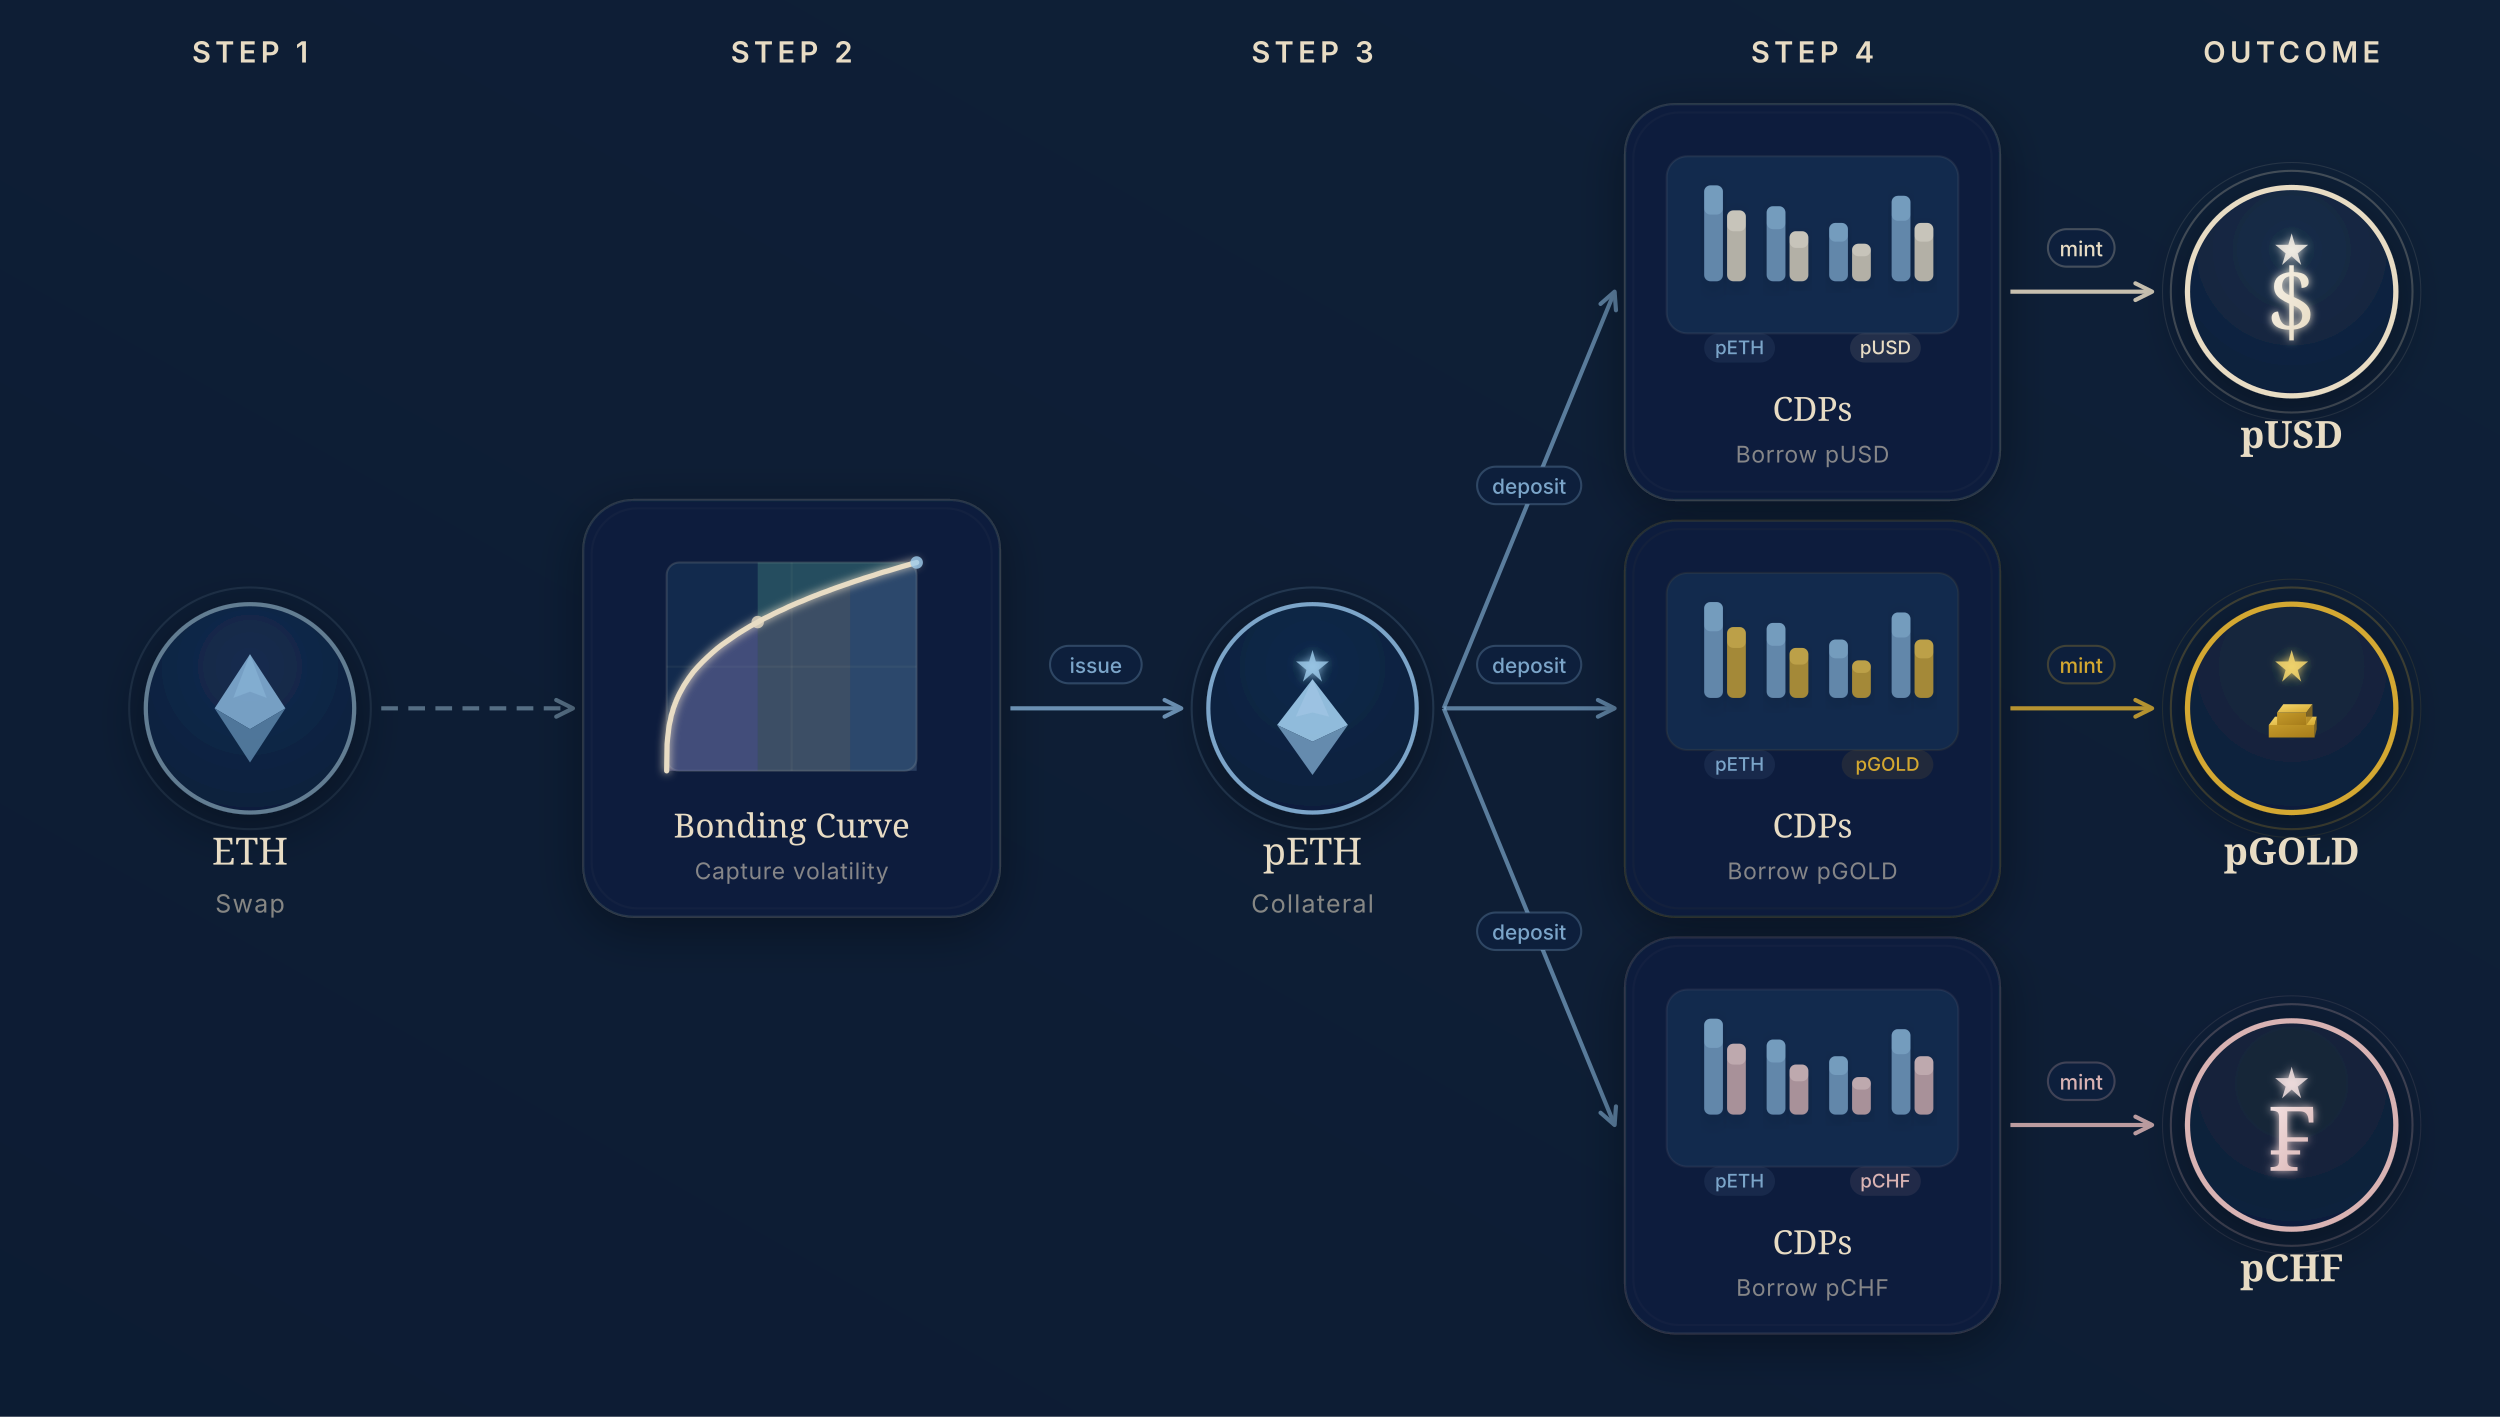
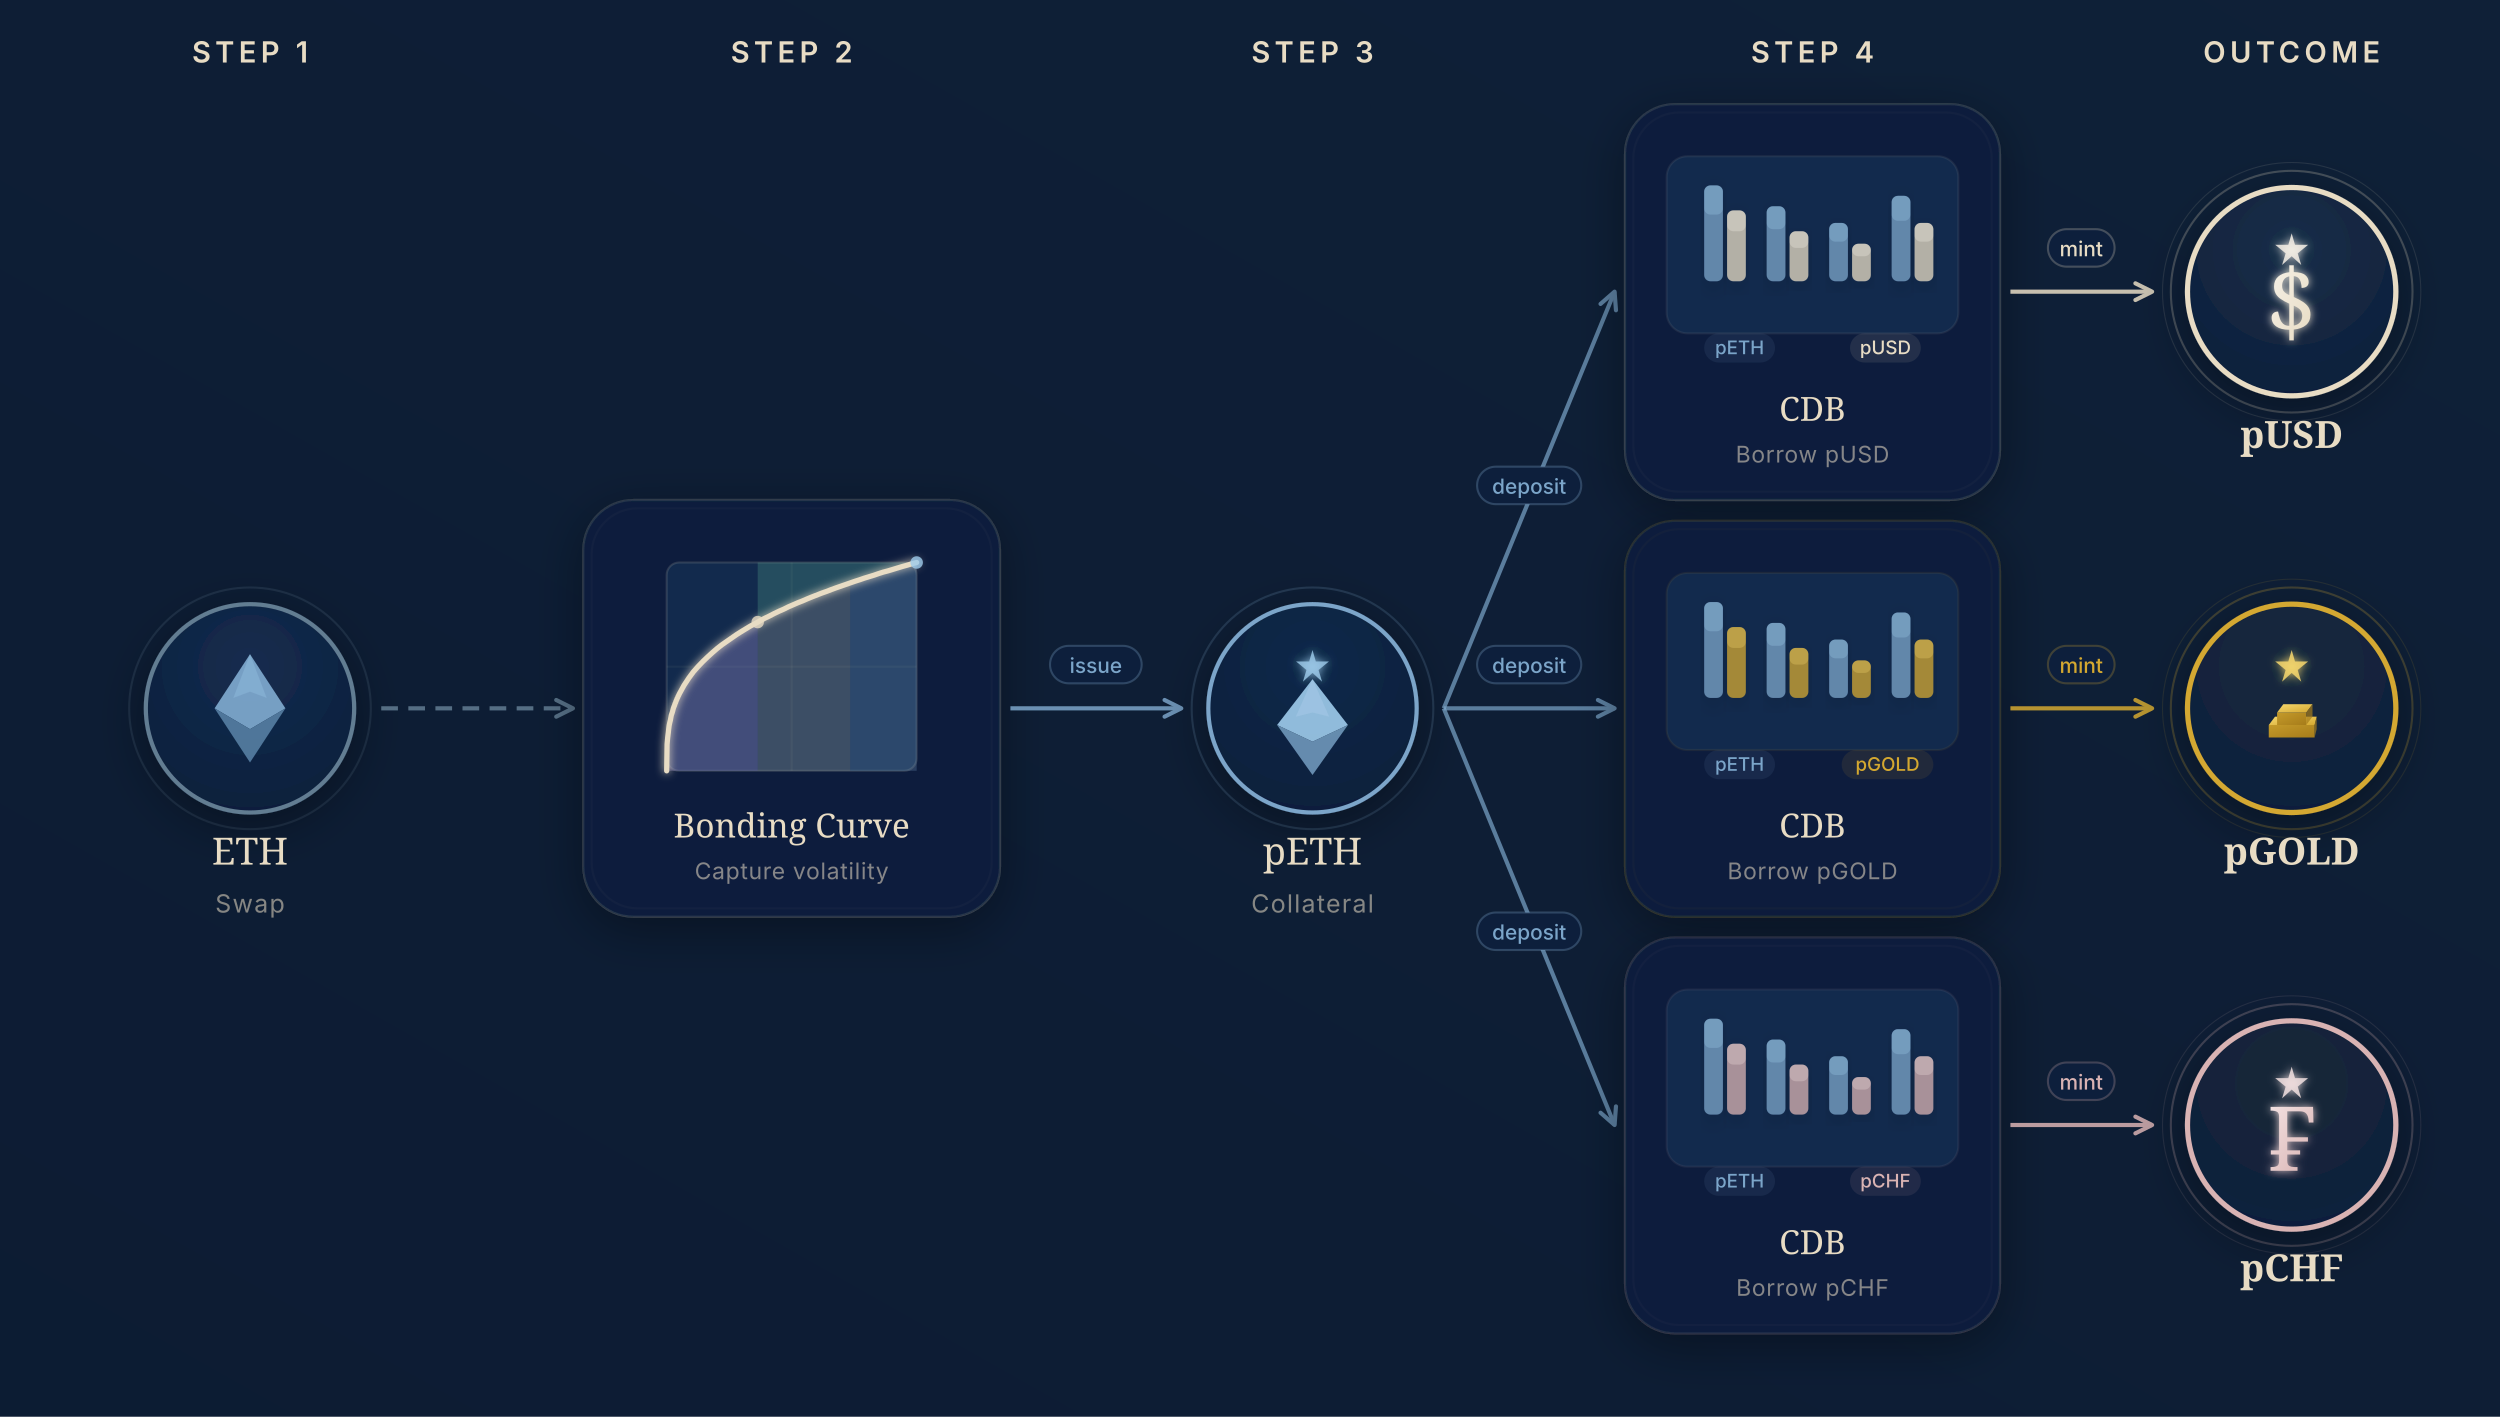
<svg xmlns="http://www.w3.org/2000/svg" viewBox="0 0 1200 680" fill="none">
  <defs>
    <linearGradient id="ethGradient" x1="0%" y1="0%" x2="100%" y2="100%">
      <stop offset="0%" style="stop-color:#7BA5C9" />
      <stop offset="100%" style="stop-color:#5A84A8" />
    </linearGradient>
    <linearGradient id="pethGradient" x1="0%" y1="0%" x2="100%" y2="100%">
      <stop offset="0%" style="stop-color:#9ECBEB" />
      <stop offset="100%" style="stop-color:#7BA5C9" />
    </linearGradient>
    <linearGradient id="pusdGradient" x1="0%" y1="0%" x2="100%" y2="100%">
      <stop offset="0%" style="stop-color:#F5F0E6" />
      <stop offset="100%" style="stop-color:#E8DCC4" />
    </linearGradient>
    <linearGradient id="pgoldGradient" x1="0%" y1="0%" x2="100%" y2="100%">
      <stop offset="0%" style="stop-color:#F5D76E" />
      <stop offset="100%" style="stop-color:#D4A830" />
    </linearGradient>
    <linearGradient id="pgoldDark" x1="0%" y1="0%" x2="100%" y2="100%">
      <stop offset="0%" style="stop-color:#C49A2A" />
      <stop offset="100%" style="stop-color:#A67C1A" />
    </linearGradient>
    <linearGradient id="pchfGradient" x1="0%" y1="0%" x2="100%" y2="100%">
      <stop offset="0%" style="stop-color:#F2E0E0" />
      <stop offset="100%" style="stop-color:#D9B3B3" />
    </linearGradient>
    <linearGradient id="curveGradient" x1="0%" y1="100%" x2="100%" y2="0%">
      <stop offset="0%" style="stop-color:#122a4d" />
      <stop offset="100%" style="stop-color:#1a3a5c" />
    </linearGradient>
    <radialGradient id="ethCircleBg" cx="50%" cy="30%" r="70%">
      <stop offset="0%" style="stop-color:#142d4f" />
      <stop offset="100%" style="stop-color:#0d1f3c" />
    </radialGradient>
    <radialGradient id="pethCircleBg" cx="50%" cy="30%" r="70%">
      <stop offset="0%" style="stop-color:#0f2a4a" />
      <stop offset="100%" style="stop-color:#0d1f3c" />
    </radialGradient>
    <radialGradient id="pusdCircleBg" cx="50%" cy="30%" r="70%">
      <stop offset="0%" style="stop-color:#1a2f48" />
      <stop offset="100%" style="stop-color:#0d1f3c" />
    </radialGradient>
    <radialGradient id="pgoldCircleBg" cx="50%" cy="30%" r="70%">
      <stop offset="0%" style="stop-color:#1a2a3c" />
      <stop offset="100%" style="stop-color:#0d1f3c" />
    </radialGradient>
    <radialGradient id="pchfCircleBg" cx="50%" cy="30%" r="70%">
      <stop offset="0%" style="stop-color:#1a2838" />
      <stop offset="100%" style="stop-color:#0d1f3c" />
    </radialGradient>
    <linearGradient id="burnedAreaGradient" x1="0%" y1="0%" x2="100%" y2="100%">
      <stop offset="0%" style="stop-color:#9B8FCF" />
      <stop offset="100%" style="stop-color:#7B6FAF" />
    </linearGradient>
    <linearGradient id="availableAreaGradient" x1="0%" y1="100%" x2="100%" y2="0%">
      <stop offset="0%" style="stop-color:#5A84A8" />
      <stop offset="100%" style="stop-color:#7BA5C9" />
    </linearGradient>
    <filter id="shadow" x="-30%" y="-30%" width="160%" height="160%">
      <feDropShadow dx="0" dy="6" stdDeviation="12" flood-color="#000000" flood-opacity="0.35" />
    </filter>
    <filter id="shadowSmall" x="-20%" y="-20%" width="140%" height="140%">
      <feDropShadow dx="0" dy="3" stdDeviation="6" flood-color="#000000" flood-opacity="0.25" />
    </filter>
    <filter id="softGlow" x="-50%" y="-50%" width="200%" height="200%">
      <feGaussianBlur stdDeviation="2" result="coloredBlur" />
      <feMerge>
        <feMergeNode in="coloredBlur" />
        <feMergeNode in="SourceGraphic" />
      </feMerge>
    </filter>
    <marker id="arrowCream" markerWidth="12" markerHeight="12" refX="10" refY="6" orient="auto" markerUnits="userSpaceOnUse">
      <path d="M2,2 L10,6 L2,10" fill="none" stroke="#E8DCC4" stroke-width="2" stroke-linecap="round" stroke-linejoin="round" />
    </marker>
    <marker id="arrowBlue" markerWidth="12" markerHeight="12" refX="10" refY="6" orient="auto" markerUnits="userSpaceOnUse">
      <path d="M2,2 L10,6 L2,10" fill="none" stroke="#7BA5C9" stroke-width="2" stroke-linecap="round" stroke-linejoin="round" />
    </marker>
    <marker id="arrowSlate" markerWidth="12" markerHeight="12" refX="10" refY="6" orient="auto" markerUnits="userSpaceOnUse">
      <path d="M2,2 L10,6 L2,10" fill="none" stroke="#627D92" stroke-width="2" stroke-linecap="round" stroke-linejoin="round" />
    </marker>
    <marker id="arrowGold" markerWidth="12" markerHeight="12" refX="10" refY="6" orient="auto" markerUnits="userSpaceOnUse">
      <path d="M2,2 L10,6 L2,10" fill="none" stroke="#D4A830" stroke-width="2" stroke-linecap="round" stroke-linejoin="round" />
    </marker>
    <marker id="arrowRose" markerWidth="12" markerHeight="12" refX="10" refY="6" orient="auto" markerUnits="userSpaceOnUse">
      <path d="M2,2 L10,6 L2,10" fill="none" stroke="#D9B3B3" stroke-width="2" stroke-linecap="round" stroke-linejoin="round" />
    </marker>
  </defs>
  <rect width="1200" height="680" fill="#0a1628" />
  <rect width="1200" height="680" fill="url(#curveGradient)" opacity="0.3" />
  <g font-family="Inter, system-ui, sans-serif" font-size="14" font-weight="600" fill="#E8DCC4" letter-spacing="0.15em">
    <text x="120" y="30" text-anchor="middle">STEP 1</text>
    <text x="380" y="30" text-anchor="middle">STEP 2</text>
    <text x="630" y="30" text-anchor="middle">STEP 3</text>
    <text x="870" y="30" text-anchor="middle">STEP 4</text>
    <text x="1100" y="30" text-anchor="middle">OUTCOME</text>
  </g>
  <g transform="translate(70, 290)">
    <circle cx="50" cy="50" r="58" fill="none" stroke="#627D92" stroke-width="1" opacity="0.2" />
    <circle cx="50" cy="50" r="50" fill="url(#ethCircleBg)" stroke="#627D92" stroke-width="2" filter="url(#shadow)" />
    <g transform="translate(50, 50)">
      <polygon points="0,-26 17,0 0,10 -17,0" fill="#7BA5C9" opacity="0.95" />
      <polygon points="0,10 17,0 0,26 -17,0" fill="#5A84A8" opacity="0.85" />
      <polygon points="0,-26 8,-5 0,-8 -8,-5" fill="#9ECBEB" opacity="0.3" />
    </g>
    <text x="50" y="125" font-family="'Cormorant Garamond', Georgia, serif" font-size="18" font-weight="500" fill="#E8DCC4" text-anchor="middle">ETH</text>
    <text x="50" y="148" font-family="Inter, system-ui, sans-serif" font-size="12" fill="rgba(232,220,196,0.55)" text-anchor="middle" letter-spacing="0.05em">Swap</text>
  </g>
  <g>
    <line x1="183" y1="340" x2="275" y2="340" stroke="#627D92" stroke-width="2" stroke-dasharray="8,5" marker-end="url(#arrowSlate)" opacity="0.85" />
  </g>
  <g transform="translate(280, 240)">
    <rect x="0" y="0" width="200" height="200" rx="24" fill="#0d1f3c" stroke="rgba(232,220,196,0.12)" stroke-width="1" filter="url(#shadow)" />
    <rect x="4" y="4" width="192" height="192" rx="22" fill="none" stroke="rgba(232,220,196,0.03)" stroke-width="1" />
    <g transform="translate(40, 30)">
      <rect x="0" y="0" width="120" height="100" fill="#122a4d" stroke="rgba(232,220,196,0.15)" stroke-width="1" rx="6" />
      <line x1="0" y1="50" x2="120" y2="50" stroke="rgba(232,220,196,0.05)" stroke-width="1" />
      <line x1="60" y1="0" x2="60" y2="100" stroke="rgba(232,220,196,0.05)" stroke-width="1" />
      <path d="M0.0,100.0 L0.2,87.2 L0.5,83.9 L0.8,81.6 L1.0,79.7 L1.2,78.2 L1.5,76.8 L1.8,75.6 L2.0,74.5 L2.2,73.4 L2.5,72.5 L2.8,71.6 L3.0,70.8 L3.2,70.0 L3.5,69.2 L3.8,68.5 L4.0,67.8 L4.3,67.2 L4.5,66.5 L4.8,65.9 L5.0,65.3 L5.3,64.8 L5.5,64.2 L5.8,63.7 L6.0,63.2 L6.0,63.2 L8.3,59.0 L10.6,55.5 L12.8,52.5 L15.1,49.9 L17.4,47.5 L19.7,45.3 L22.0,43.2 L24.2,41.3 L26.5,39.5 L28.8,37.9 L31.1,36.3 L33.4,34.7 L35.6,33.3 L37.9,31.9 L40.2,30.5 L42.5,29.3 L43.7,28.6 L43.7,100 L0,100 Z" fill="#9B8FCF" opacity="0.35" />
      <path d="M43.7,28.6 L44.8,28.0 L47.0,26.8 L49.3,25.7 L51.6,24.5 L53.9,23.4 L56.2,22.4 L58.4,21.3 L60.7,20.3 L63.0,19.3 L65.3,18.4 L67.6,17.4 L69.8,16.5 L72.1,15.6 L74.4,14.7 L76.7,13.9 L79.0,13.0 L81.2,12.2 L83.5,11.4 L85.8,10.6 L88.1,9.8 L88.1,100 L43.7,100 Z" fill="#E8DCC4" opacity="0.20" />
      <path d="M43.7,28.6 L44.8,28.0 L47.0,26.8 L49.3,25.7 L51.6,24.5 L53.9,23.4 L56.2,22.4 L58.4,21.3 L60.7,20.3 L63.0,19.3 L65.3,18.4 L67.6,17.4 L69.8,16.5 L72.1,15.6 L74.4,14.7 L76.7,13.9 L79.0,13.0 L81.2,12.2 L83.5,11.4 L85.8,10.6 L88.1,9.8 L90.4,9.0 L92.6,8.3 L94.9,7.5 L97.2,6.8 L99.5,6.1 L101.8,5.3 L104.0,4.6 L106.3,4.0 L108.6,3.3 L110.9,2.6 L113.2,1.9 L115.4,1.3 L117.7,0.6 L120.0,0.0 L120,0 L43.7,0 Z" fill="#6BCAA0" opacity="0.22" />
      <path d="M88.1,9.8 L90.4,9.0 L92.6,8.3 L94.9,7.5 L97.2,6.8 L99.5,6.1 L101.8,5.3 L104.0,4.6 L106.3,4.0 L108.6,3.3 L110.9,2.6 L113.2,1.9 L115.4,1.3 L117.7,0.6 L120.0,0.0 L120,0 L120,100 L88.1,100 Z" fill="#7BA5C9" opacity="0.25" />
      <path d="M0.0,100.0 L0.2,87.2 L0.5,83.9 L0.8,81.6 L1.0,79.7 L1.2,78.2 L1.5,76.8 L1.8,75.6 L2.0,74.5 L2.2,73.4 L2.5,72.5 L2.8,71.6 L3.0,70.8 L3.2,70.0 L3.5,69.2 L3.8,68.5 L4.0,67.8 L4.3,67.2 L4.5,66.5 L4.8,65.9 L5.0,65.3 L5.3,64.8 L5.5,64.2 L5.8,63.7 L6.0,63.2 L6.0,63.2 L8.3,59.0 L10.6,55.5 L12.8,52.5 L15.1,49.9 L17.4,47.5 L19.7,45.3 L22.0,43.2 L24.2,41.3 L26.5,39.5 L28.8,37.9 L31.1,36.3 L33.4,34.7 L35.6,33.3 L37.9,31.9 L40.2,30.5 L42.5,29.3 L44.8,28.0 L47.0,26.8 L49.3,25.7 L51.6,24.5 L53.9,23.4 L56.2,22.4 L58.4,21.3 L60.7,20.3 L63.0,19.3 L65.3,18.4 L67.6,17.4 L69.8,16.5 L72.1,15.6 L74.4,14.7 L76.7,13.9 L79.0,13.0 L81.2,12.2 L83.5,11.4 L85.8,10.6 L88.1,9.8 L90.4,9.0 L92.6,8.3 L94.9,7.5 L97.2,6.8 L99.5,6.1 L101.8,5.3 L104.0,4.6 L106.3,4.0 L108.6,3.3 L110.9,2.6 L113.2,1.9 L115.4,1.3 L117.7,0.6 L120.0,0.0" fill="none" stroke="#E8DCC4" stroke-width="2.5" stroke-linecap="round" stroke-linejoin="round" filter="url(#softGlow)" />
      <circle cx="43.7" cy="28.6" r="3" fill="#E8DCC4" opacity="0.8" />
      <circle cx="120" cy="0" r="3" fill="#9ECBEB" opacity="0.8" />
    </g>
    <text x="100" y="162" font-family="'Cormorant Garamond', Georgia, serif" font-size="16" font-weight="500" fill="#E8DCC4" text-anchor="middle">Bonding Curve</text>
    <text x="100" y="182" font-family="Inter, system-ui, sans-serif" font-size="11" fill="rgba(232,220,196,0.55)" text-anchor="middle" letter-spacing="0.03em">Capture volatility</text>
  </g>
  <g>
    <line x1="485" y1="340" x2="567" y2="340" stroke="#7BA5C9" stroke-width="2" marker-end="url(#arrowBlue)" opacity="0.85" />
    <rect x="504" y="310" width="44" height="18" rx="9" fill="#0d1f3c" stroke="rgba(123,165,201,0.3)" stroke-width="1" />
    <text x="526" y="323" font-family="Inter, system-ui, sans-serif" font-size="10" fill="#7BA5C9" text-anchor="middle" font-weight="500">issue</text>
  </g>
  <g transform="translate(580, 290)">
    <circle cx="50" cy="50" r="58" fill="none" stroke="#7BA5C9" stroke-width="1" opacity="0.2" />
    <circle cx="50" cy="50" r="50" fill="url(#pethCircleBg)" stroke="#7BA5C9" stroke-width="2" filter="url(#shadow)" />
    <g filter="url(#softGlow)">
      <polygon points="50,22 51.6,27.5 57.9,27.5 52.9,31.6 54.6,37.2 50,33.0 45.4,37.2 47.1,31.6 42.1,27.5 48.4,27.5" fill="#9ECBEB" fill-opacity="0.8" />
    </g>
    <g transform="translate(50, 58)">
      <polygon points="0,-22 17,0 0,8 -17,0" fill="#9ECBEB" opacity="0.9" />
      <polygon points="0,8 17,0 0,24 -17,0" fill="#7BA5C9" opacity="0.8" />
      <polygon points="0,-22 8,-4 0,-6 -8,-4" fill="#B8D4F0" opacity="0.3" />
    </g>
    <text x="50" y="125" font-family="'Cormorant Garamond', Georgia, serif" font-size="18" font-weight="500" fill="#E8DCC4" text-anchor="middle">pETH</text>
    <text x="50" y="148" font-family="Inter, system-ui, sans-serif" font-size="12" fill="rgba(232,220,196,0.55)" text-anchor="middle" letter-spacing="0.05em">Collateral</text>
  </g>
  <line x1="693" y1="340" x2="775" y2="140" stroke="#7BA5C9" stroke-width="2" marker-end="url(#arrowBlue)" opacity="0.7" />
  <rect x="709" y="224" width="50" height="18" rx="9" fill="#0d1f3c" stroke="rgba(123,165,201,0.3)" stroke-width="1" />
  <text x="734" y="237" font-family="Inter, system-ui, sans-serif" font-size="10" fill="#7BA5C9" text-anchor="middle" font-weight="500">deposit</text>
  <line x1="693" y1="340" x2="775" y2="340" stroke="#7BA5C9" stroke-width="2" marker-end="url(#arrowBlue)" opacity="0.7" />
  <rect x="709" y="310" width="50" height="18" rx="9" fill="#0d1f3c" stroke="rgba(123,165,201,0.3)" stroke-width="1" />
  <text x="734" y="323" font-family="Inter, system-ui, sans-serif" font-size="10" fill="#7BA5C9" text-anchor="middle" font-weight="500">deposit</text>
  <line x1="693" y1="340" x2="775" y2="540" stroke="#7BA5C9" stroke-width="2" marker-end="url(#arrowBlue)" opacity="0.7" />
  <rect x="709" y="438" width="50" height="18" rx="9" fill="#0d1f3c" stroke="rgba(123,165,201,0.3)" stroke-width="1" />
  <text x="734" y="451" font-family="Inter, system-ui, sans-serif" font-size="10" fill="#7BA5C9" text-anchor="middle" font-weight="500">deposit</text>
  <g transform="translate(780, 50)">
    <rect x="0" y="0" width="180" height="190" rx="24" fill="#0d1f3c" stroke="rgba(232,220,196,0.12)" stroke-width="1" filter="url(#shadow)" />
    <rect x="4" y="4" width="172" height="182" rx="22" fill="none" stroke="rgba(232,220,196,0.03)" stroke-width="1" />
    <g transform="translate(90, 65)">
      <rect x="-70" y="-40" width="140" height="85" rx="10" fill="#122a4d" stroke="rgba(232,220,196,0.08)" stroke-width="1" />
      <g transform="translate(-52, 2)">
        <rect x="0" y="-28" width="9" height="46" rx="3" fill="#7BA5C9" opacity="0.75" filter="url(#shadowSmall)" />
        <rect x="0" y="-28" width="9" height="14" rx="3" fill="#9ECBEB" opacity="0.3" />
        <rect x="11" y="-16" width="9" height="34" rx="3" fill="#E8DCC4" opacity="0.75" filter="url(#shadowSmall)" />
        <rect x="11" y="-16" width="9" height="10" rx="3" fill="#F5F0E6" opacity="0.3" />
      </g>
      <g transform="translate(-22, 2)">
        <rect x="0" y="-18" width="9" height="36" rx="3" fill="#7BA5C9" opacity="0.75" filter="url(#shadowSmall)" />
        <rect x="0" y="-18" width="9" height="11" rx="3" fill="#9ECBEB" opacity="0.3" />
        <rect x="11" y="-6" width="9" height="24" rx="3" fill="#E8DCC4" opacity="0.75" filter="url(#shadowSmall)" />
        <rect x="11" y="-6" width="9" height="8" rx="3" fill="#F5F0E6" opacity="0.3" />
      </g>
      <g transform="translate(8, 2)">
        <rect x="0" y="-10" width="9" height="28" rx="3" fill="#7BA5C9" opacity="0.75" filter="url(#shadowSmall)" />
        <rect x="0" y="-10" width="9" height="9" rx="3" fill="#9ECBEB" opacity="0.3" />
        <rect x="11" y="0" width="9" height="18" rx="3" fill="#E8DCC4" opacity="0.75" filter="url(#shadowSmall)" />
        <rect x="11" y="0" width="9" height="6" rx="3" fill="#F5F0E6" opacity="0.3" />
      </g>
      <g transform="translate(38, 2)">
        <rect x="0" y="-23" width="9" height="41" rx="3" fill="#7BA5C9" opacity="0.75" filter="url(#shadowSmall)" />
        <rect x="0" y="-23" width="9" height="12" rx="3" fill="#9ECBEB" opacity="0.3" />
        <rect x="11" y="-10" width="9" height="28" rx="3" fill="#E8DCC4" opacity="0.75" filter="url(#shadowSmall)" />
        <rect x="11" y="-10" width="9" height="9" rx="3" fill="#F5F0E6" opacity="0.3" />
      </g>
      <rect x="-52" y="45" width="34" height="14" rx="7" fill="rgba(123,165,201,0.1)" />
      <text x="-35" y="55" font-family="Inter, system-ui, sans-serif" font-size="9" fill="#7BA5C9" text-anchor="middle" font-weight="500">pETH</text>
      <rect x="18" y="45" width="34" height="14" rx="7" fill="rgba(232,220,196,0.1)" />
      <text x="35" y="55" font-family="Inter, system-ui, sans-serif" font-size="9" fill="#E8DCC4" text-anchor="middle" font-weight="500">pUSD</text>
    </g>
-     <text x="90" y="152" font-family="'Cormorant Garamond', Georgia, serif" font-size="16" font-weight="500" fill="#E8DCC4" text-anchor="middle">CDPs</text>
+     <text x="90" y="152" font-family="'Cormorant Garamond', Georgia, serif" font-size="16" font-weight="500" fill="#E8DCC4" text-anchor="middle">CDB</text>
    <text x="90" y="172" font-family="Inter, system-ui, sans-serif" font-size="11" fill="rgba(232,220,196,0.55)" text-anchor="middle" letter-spacing="0.03em">Borrow pUSD</text>
  </g>
  <g>
    <line x1="965" y1="140" x2="1033" y2="140" stroke="#E8DCC4" stroke-width="2" marker-end="url(#arrowCream)" opacity="0.85" />
    <rect x="983" y="110" width="32" height="18" rx="9" fill="#0d1f3c" stroke="rgba(232,220,196,0.25)" stroke-width="1" />
    <text x="999" y="123" font-family="Inter, system-ui, sans-serif" font-size="10" fill="#E8DCC4" text-anchor="middle" font-weight="500">mint</text>
  </g>
  <g transform="translate(1050, 90)">
    <circle cx="50" cy="50" r="58" fill="none" stroke="#E8DCC4" stroke-width="1" opacity="0.25" />
    <circle cx="50" cy="50" r="62" fill="none" stroke="#E8DCC4" stroke-width="0.5" opacity="0.12" />
    <circle cx="50" cy="50" r="50" fill="url(#pusdCircleBg)" stroke="#E8DCC4" stroke-width="2.5" filter="url(#shadow)" />
    <text x="50" y="70" font-family="'Cormorant Garamond', Georgia, serif" font-size="43" font-weight="500" fill="url(#pusdGradient)" text-anchor="middle" filter="url(#softGlow)">$</text>
    <g filter="url(#softGlow)">
      <polygon points="50,22 51.6,27.5 57.9,27.5 52.9,31.6 54.6,37.2 50,33.0 45.4,37.2 47.1,31.6 42.1,27.5 48.4,27.5" fill="#F5F0E6" fill-opacity="0.85" />
    </g>
    <text x="50" y="125" font-family="'Cormorant Garamond', Georgia, serif" font-size="18" font-weight="600" fill="#E8DCC4" text-anchor="middle">pUSD</text>
  </g>
  <g transform="translate(780, 250)">
    <rect x="0" y="0" width="180" height="190" rx="24" fill="#0d1f3c" stroke="rgba(212,168,48,0.12)" stroke-width="1" filter="url(#shadow)" />
    <rect x="4" y="4" width="172" height="182" rx="22" fill="none" stroke="rgba(212,168,48,0.03)" stroke-width="1" />
    <g transform="translate(90, 65)">
      <rect x="-70" y="-40" width="140" height="85" rx="10" fill="#122a4d" stroke="rgba(212,168,48,0.08)" stroke-width="1" />
      <g transform="translate(-52, 2)">
        <rect x="0" y="-28" width="9" height="46" rx="3" fill="#7BA5C9" opacity="0.75" filter="url(#shadowSmall)" />
        <rect x="0" y="-28" width="9" height="14" rx="3" fill="#9ECBEB" opacity="0.3" />
        <rect x="11" y="-16" width="9" height="34" rx="3" fill="#D4A830" opacity="0.75" filter="url(#shadowSmall)" />
        <rect x="11" y="-16" width="9" height="10" rx="3" fill="#F5D76E" opacity="0.3" />
      </g>
      <g transform="translate(-22, 2)">
        <rect x="0" y="-18" width="9" height="36" rx="3" fill="#7BA5C9" opacity="0.75" filter="url(#shadowSmall)" />
        <rect x="0" y="-18" width="9" height="11" rx="3" fill="#9ECBEB" opacity="0.3" />
        <rect x="11" y="-6" width="9" height="24" rx="3" fill="#D4A830" opacity="0.75" filter="url(#shadowSmall)" />
        <rect x="11" y="-6" width="9" height="8" rx="3" fill="#F5D76E" opacity="0.3" />
      </g>
      <g transform="translate(8, 2)">
        <rect x="0" y="-10" width="9" height="28" rx="3" fill="#7BA5C9" opacity="0.75" filter="url(#shadowSmall)" />
        <rect x="0" y="-10" width="9" height="9" rx="3" fill="#9ECBEB" opacity="0.3" />
        <rect x="11" y="0" width="9" height="18" rx="3" fill="#D4A830" opacity="0.75" filter="url(#shadowSmall)" />
        <rect x="11" y="0" width="9" height="6" rx="3" fill="#F5D76E" opacity="0.3" />
      </g>
      <g transform="translate(38, 2)">
        <rect x="0" y="-23" width="9" height="41" rx="3" fill="#7BA5C9" opacity="0.75" filter="url(#shadowSmall)" />
        <rect x="0" y="-23" width="9" height="12" rx="3" fill="#9ECBEB" opacity="0.3" />
        <rect x="11" y="-10" width="9" height="28" rx="3" fill="#D4A830" opacity="0.75" filter="url(#shadowSmall)" />
        <rect x="11" y="-10" width="9" height="9" rx="3" fill="#F5D76E" opacity="0.3" />
      </g>
      <rect x="-52" y="45" width="34" height="14" rx="7" fill="rgba(123,165,201,0.1)" />
      <text x="-35" y="55" font-family="Inter, system-ui, sans-serif" font-size="9" fill="#7BA5C9" text-anchor="middle" font-weight="500">pETH</text>
      <rect x="14" y="45" width="44" height="14" rx="7" fill="rgba(212,168,48,0.1)" />
      <text x="36" y="55" font-family="Inter, system-ui, sans-serif" font-size="9" fill="#D4A830" text-anchor="middle" font-weight="500">pGOLD</text>
    </g>
-     <text x="90" y="152" font-family="'Cormorant Garamond', Georgia, serif" font-size="16" font-weight="500" fill="#E8DCC4" text-anchor="middle">CDPs</text>
+     <text x="90" y="152" font-family="'Cormorant Garamond', Georgia, serif" font-size="16" font-weight="500" fill="#E8DCC4" text-anchor="middle">CDB</text>
    <text x="90" y="172" font-family="Inter, system-ui, sans-serif" font-size="11" fill="rgba(232,220,196,0.55)" text-anchor="middle" letter-spacing="0.03em">Borrow pGOLD</text>
  </g>
  <g>
    <line x1="965" y1="340" x2="1033" y2="340" stroke="#D4A830" stroke-width="2" marker-end="url(#arrowGold)" opacity="0.85" />
    <rect x="983" y="310" width="32" height="18" rx="9" fill="#0d1f3c" stroke="rgba(212,168,48,0.25)" stroke-width="1" />
    <text x="999" y="323" font-family="Inter, system-ui, sans-serif" font-size="10" fill="#D4A830" text-anchor="middle" font-weight="500">mint</text>
  </g>
  <g transform="translate(1050, 290)">
    <circle cx="50" cy="50" r="58" fill="none" stroke="#D4A830" stroke-width="1" opacity="0.25" />
    <circle cx="50" cy="50" r="62" fill="none" stroke="#D4A830" stroke-width="0.5" opacity="0.12" />
    <circle cx="50" cy="50" r="50" fill="url(#pgoldCircleBg)" stroke="#D4A830" stroke-width="2.5" filter="url(#shadow)" />
    <g filter="url(#softGlow)">
      <polygon points="50,22 51.6,27.5 57.9,27.5 52.9,31.6 54.6,37.2 50,33.0 45.4,37.2 47.1,31.6 42.1,27.5 48.4,27.5" fill="#F5D76E" fill-opacity="0.85" />
    </g>
    <g transform="translate(50, 56)">
      <polygon points="-11,2 11,2 11,8 -11,8" fill="url(#pgoldDark)" />
      <polygon points="-11,2 -8,-2 12,-2 11,2" fill="url(#pgoldGradient)" />
      <polygon points="11,2 12,-2 12,4 11,8" fill="#A67C1A" fill-opacity="0.7" />
      <polygon points="-7,-4 7,-4 7,2 -7,2" fill="url(#pgoldDark)" />
      <polygon points="-7,-4 -4,-8 10,-8 7,-4" fill="url(#pgoldGradient)" />
      <polygon points="7,-4 10,-8 10,-2 7,2" fill="#A67C1A" fill-opacity="0.7" />
    </g>
    <text x="50" y="125" font-family="'Cormorant Garamond', Georgia, serif" font-size="18" font-weight="600" fill="#E8DCC4" text-anchor="middle">pGOLD</text>
  </g>
  <g transform="translate(780, 450)">
    <rect x="0" y="0" width="180" height="190" rx="24" fill="#0d1f3c" stroke="rgba(217,179,179,0.12)" stroke-width="1" filter="url(#shadow)" />
    <rect x="4" y="4" width="172" height="182" rx="22" fill="none" stroke="rgba(217,179,179,0.03)" stroke-width="1" />
    <g transform="translate(90, 65)">
      <rect x="-70" y="-40" width="140" height="85" rx="10" fill="#122a4d" stroke="rgba(217,179,179,0.08)" stroke-width="1" />
      <g transform="translate(-52, 2)">
        <rect x="0" y="-28" width="9" height="46" rx="3" fill="#7BA5C9" opacity="0.75" filter="url(#shadowSmall)" />
        <rect x="0" y="-28" width="9" height="14" rx="3" fill="#9ECBEB" opacity="0.3" />
        <rect x="11" y="-16" width="9" height="34" rx="3" fill="#D9B3B3" opacity="0.75" filter="url(#shadowSmall)" />
        <rect x="11" y="-16" width="9" height="10" rx="3" fill="#F2E0E0" opacity="0.3" />
      </g>
      <g transform="translate(-22, 2)">
        <rect x="0" y="-18" width="9" height="36" rx="3" fill="#7BA5C9" opacity="0.75" filter="url(#shadowSmall)" />
        <rect x="0" y="-18" width="9" height="11" rx="3" fill="#9ECBEB" opacity="0.3" />
        <rect x="11" y="-6" width="9" height="24" rx="3" fill="#D9B3B3" opacity="0.75" filter="url(#shadowSmall)" />
        <rect x="11" y="-6" width="9" height="8" rx="3" fill="#F2E0E0" opacity="0.3" />
      </g>
      <g transform="translate(8, 2)">
        <rect x="0" y="-10" width="9" height="28" rx="3" fill="#7BA5C9" opacity="0.75" filter="url(#shadowSmall)" />
        <rect x="0" y="-10" width="9" height="9" rx="3" fill="#9ECBEB" opacity="0.3" />
        <rect x="11" y="0" width="9" height="18" rx="3" fill="#D9B3B3" opacity="0.75" filter="url(#shadowSmall)" />
        <rect x="11" y="0" width="9" height="6" rx="3" fill="#F2E0E0" opacity="0.3" />
      </g>
      <g transform="translate(38, 2)">
        <rect x="0" y="-23" width="9" height="41" rx="3" fill="#7BA5C9" opacity="0.75" filter="url(#shadowSmall)" />
        <rect x="0" y="-23" width="9" height="12" rx="3" fill="#9ECBEB" opacity="0.3" />
        <rect x="11" y="-10" width="9" height="28" rx="3" fill="#D9B3B3" opacity="0.75" filter="url(#shadowSmall)" />
        <rect x="11" y="-10" width="9" height="9" rx="3" fill="#F2E0E0" opacity="0.3" />
      </g>
      <rect x="-52" y="45" width="34" height="14" rx="7" fill="rgba(123,165,201,0.1)" />
      <text x="-35" y="55" font-family="Inter, system-ui, sans-serif" font-size="9" fill="#7BA5C9" text-anchor="middle" font-weight="500">pETH</text>
      <rect x="18" y="45" width="34" height="14" rx="7" fill="rgba(217,179,179,0.1)" />
      <text x="35" y="55" font-family="Inter, system-ui, sans-serif" font-size="9" fill="#D9B3B3" text-anchor="middle" font-weight="500">pCHF</text>
    </g>
-     <text x="90" y="152" font-family="'Cormorant Garamond', Georgia, serif" font-size="16" font-weight="500" fill="#E8DCC4" text-anchor="middle">CDPs</text>
+     <text x="90" y="152" font-family="'Cormorant Garamond', Georgia, serif" font-size="16" font-weight="500" fill="#E8DCC4" text-anchor="middle">CDB</text>
    <text x="90" y="172" font-family="Inter, system-ui, sans-serif" font-size="11" fill="rgba(232,220,196,0.55)" text-anchor="middle" letter-spacing="0.03em">Borrow pCHF</text>
  </g>
  <g>
    <line x1="965" y1="540" x2="1033" y2="540" stroke="#D9B3B3" stroke-width="2" marker-end="url(#arrowRose)" opacity="0.85" />
    <rect x="983" y="510" width="32" height="18" rx="9" fill="#0d1f3c" stroke="rgba(217,179,179,0.25)" stroke-width="1" />
    <text x="999" y="523" font-family="Inter, system-ui, sans-serif" font-size="10" fill="#D9B3B3" text-anchor="middle" font-weight="500">mint</text>
  </g>
  <g transform="translate(1050, 490)">
    <circle cx="50" cy="50" r="58" fill="none" stroke="#D9B3B3" stroke-width="1" opacity="0.25" />
    <circle cx="50" cy="50" r="62" fill="none" stroke="#D9B3B3" stroke-width="0.5" opacity="0.12" />
    <circle cx="50" cy="50" r="50" fill="url(#pchfCircleBg)" stroke="#D9B3B3" stroke-width="2.5" filter="url(#shadow)" />
    <g filter="url(#softGlow)">
      <polygon points="50,22 51.6,27.5 57.9,27.5 52.9,31.6 54.6,37.2 50,33.0 45.4,37.2 47.1,31.6 42.1,27.5 48.4,27.5" fill="#F2E0E0" fill-opacity="0.85" />
    </g>
    <text x="50" y="72" font-family="'Cormorant Garamond', Georgia, serif" font-size="43" font-weight="500" fill="url(#pchfGradient)" text-anchor="middle" filter="url(#softGlow)">₣</text>
    <text x="50" y="125" font-family="'Cormorant Garamond', Georgia, serif" font-size="18" font-weight="600" fill="#E8DCC4" text-anchor="middle">pCHF</text>
  </g>
</svg>
